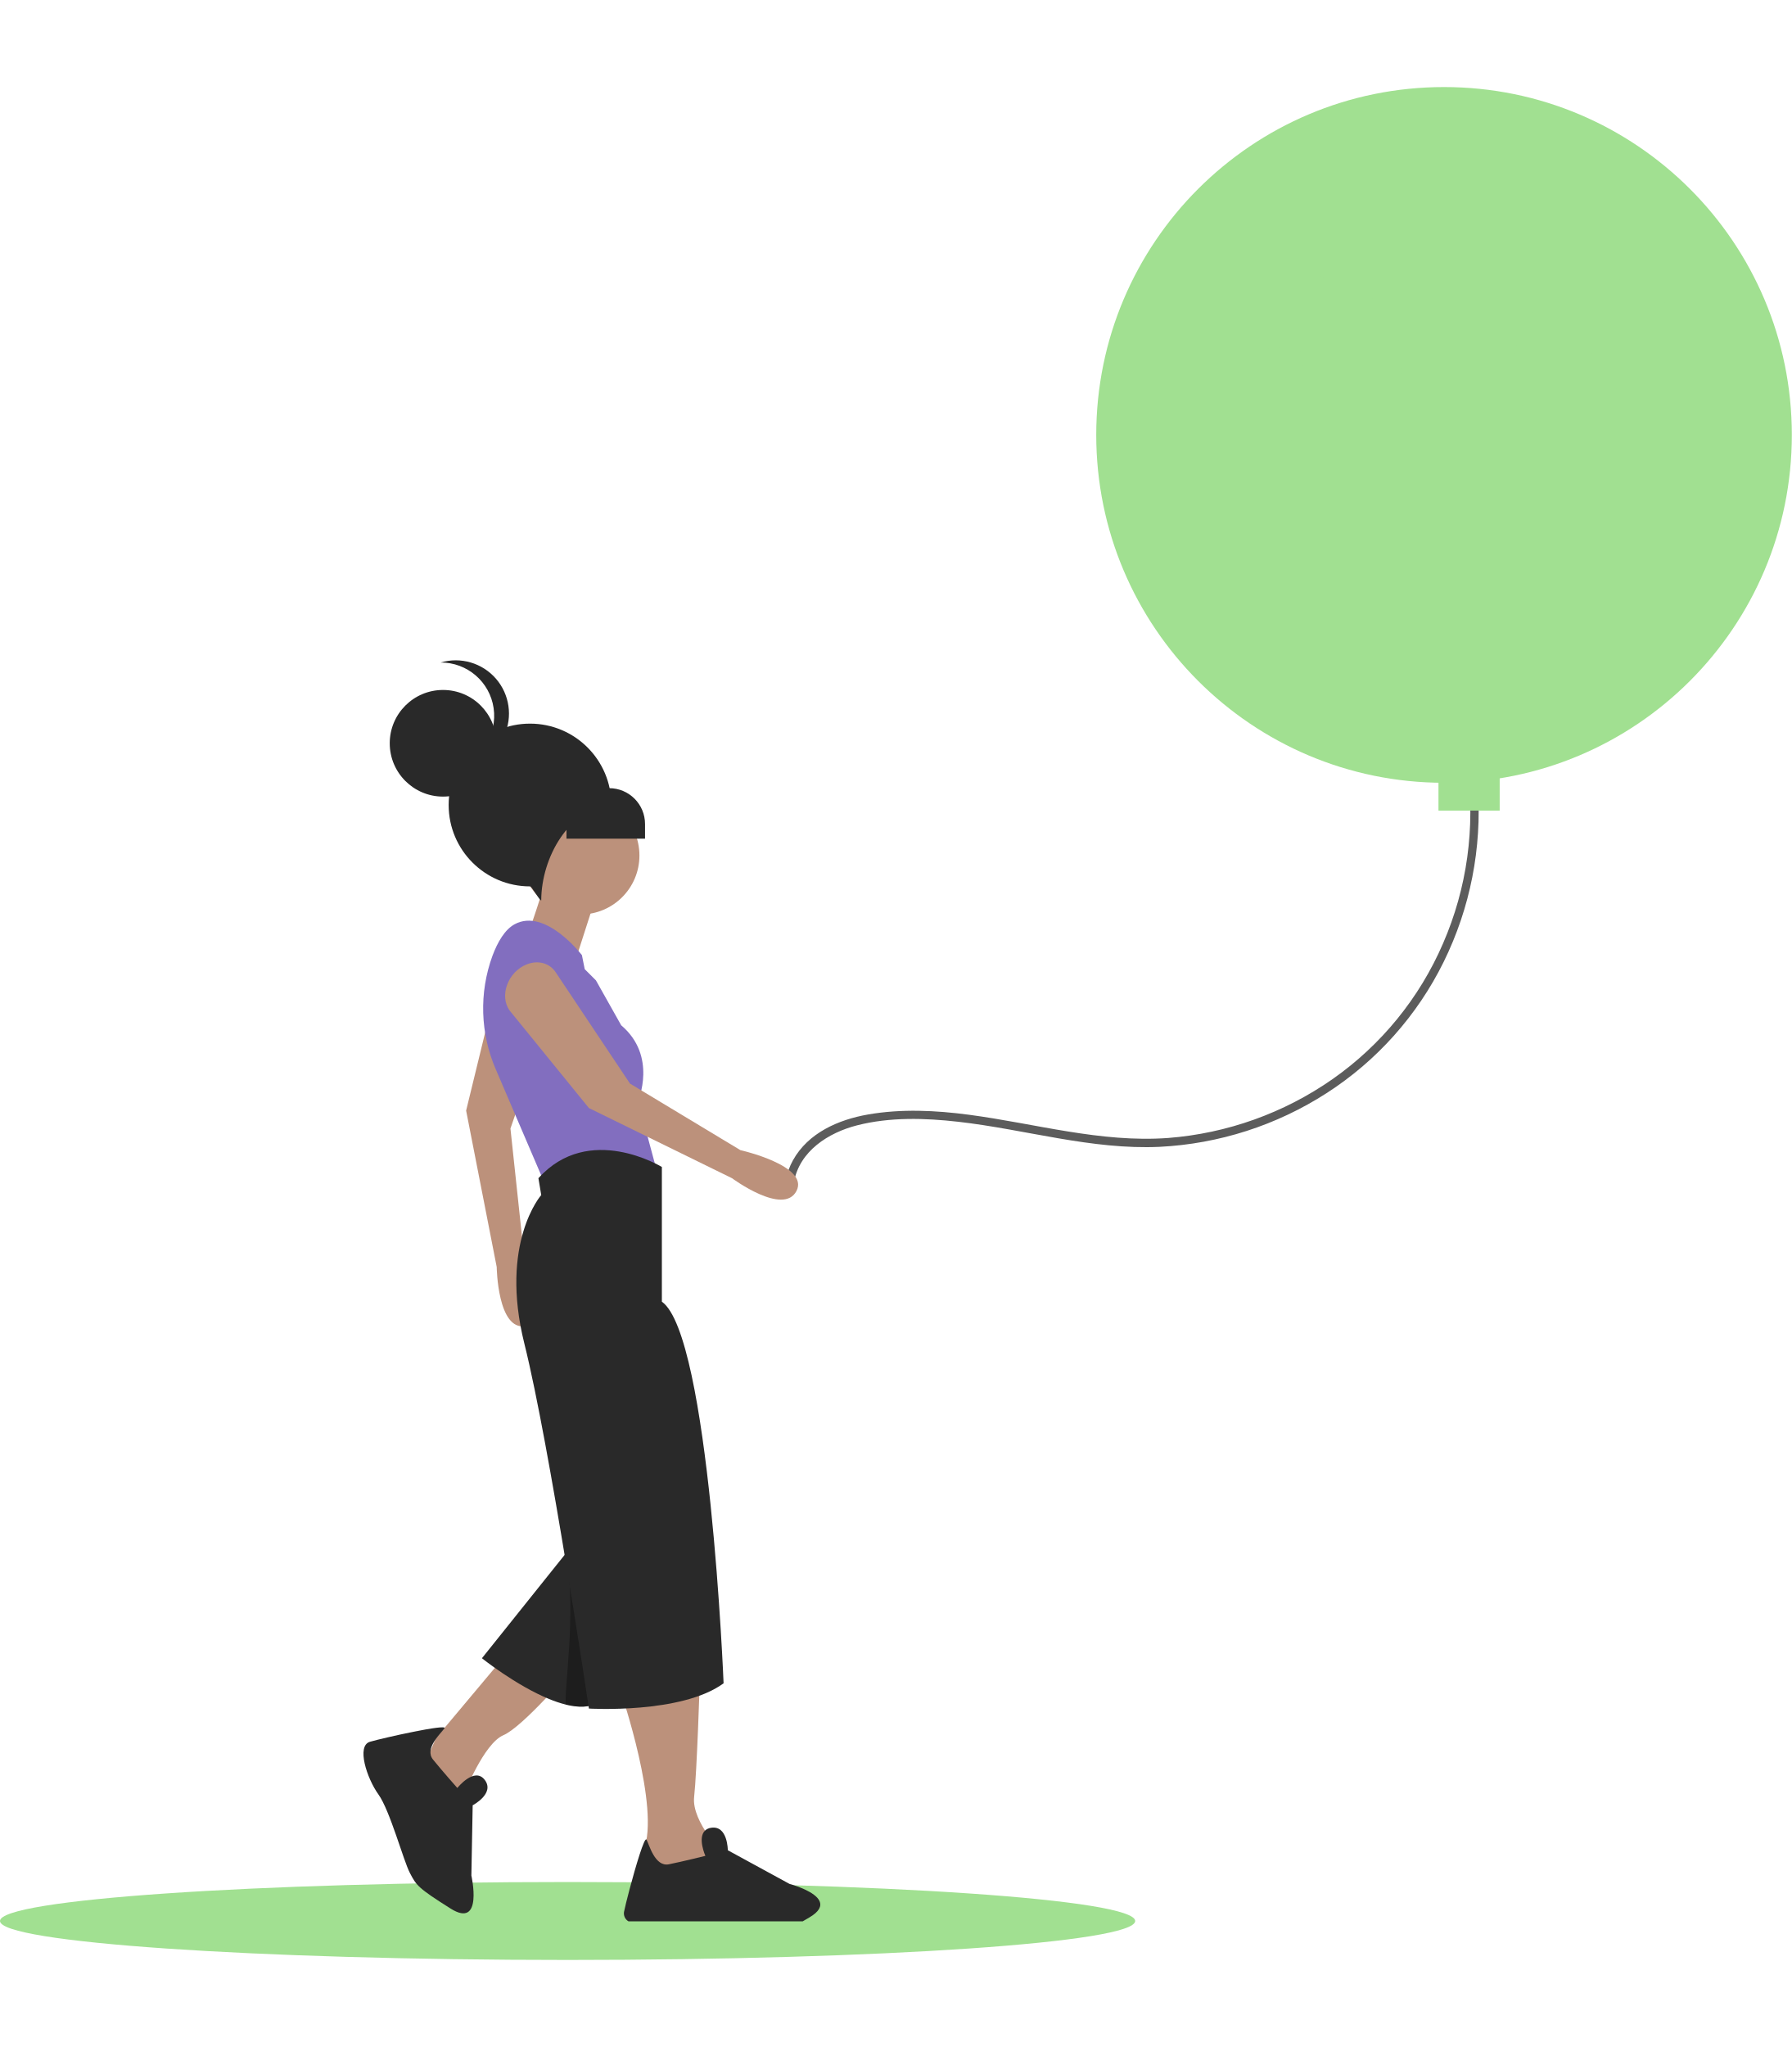
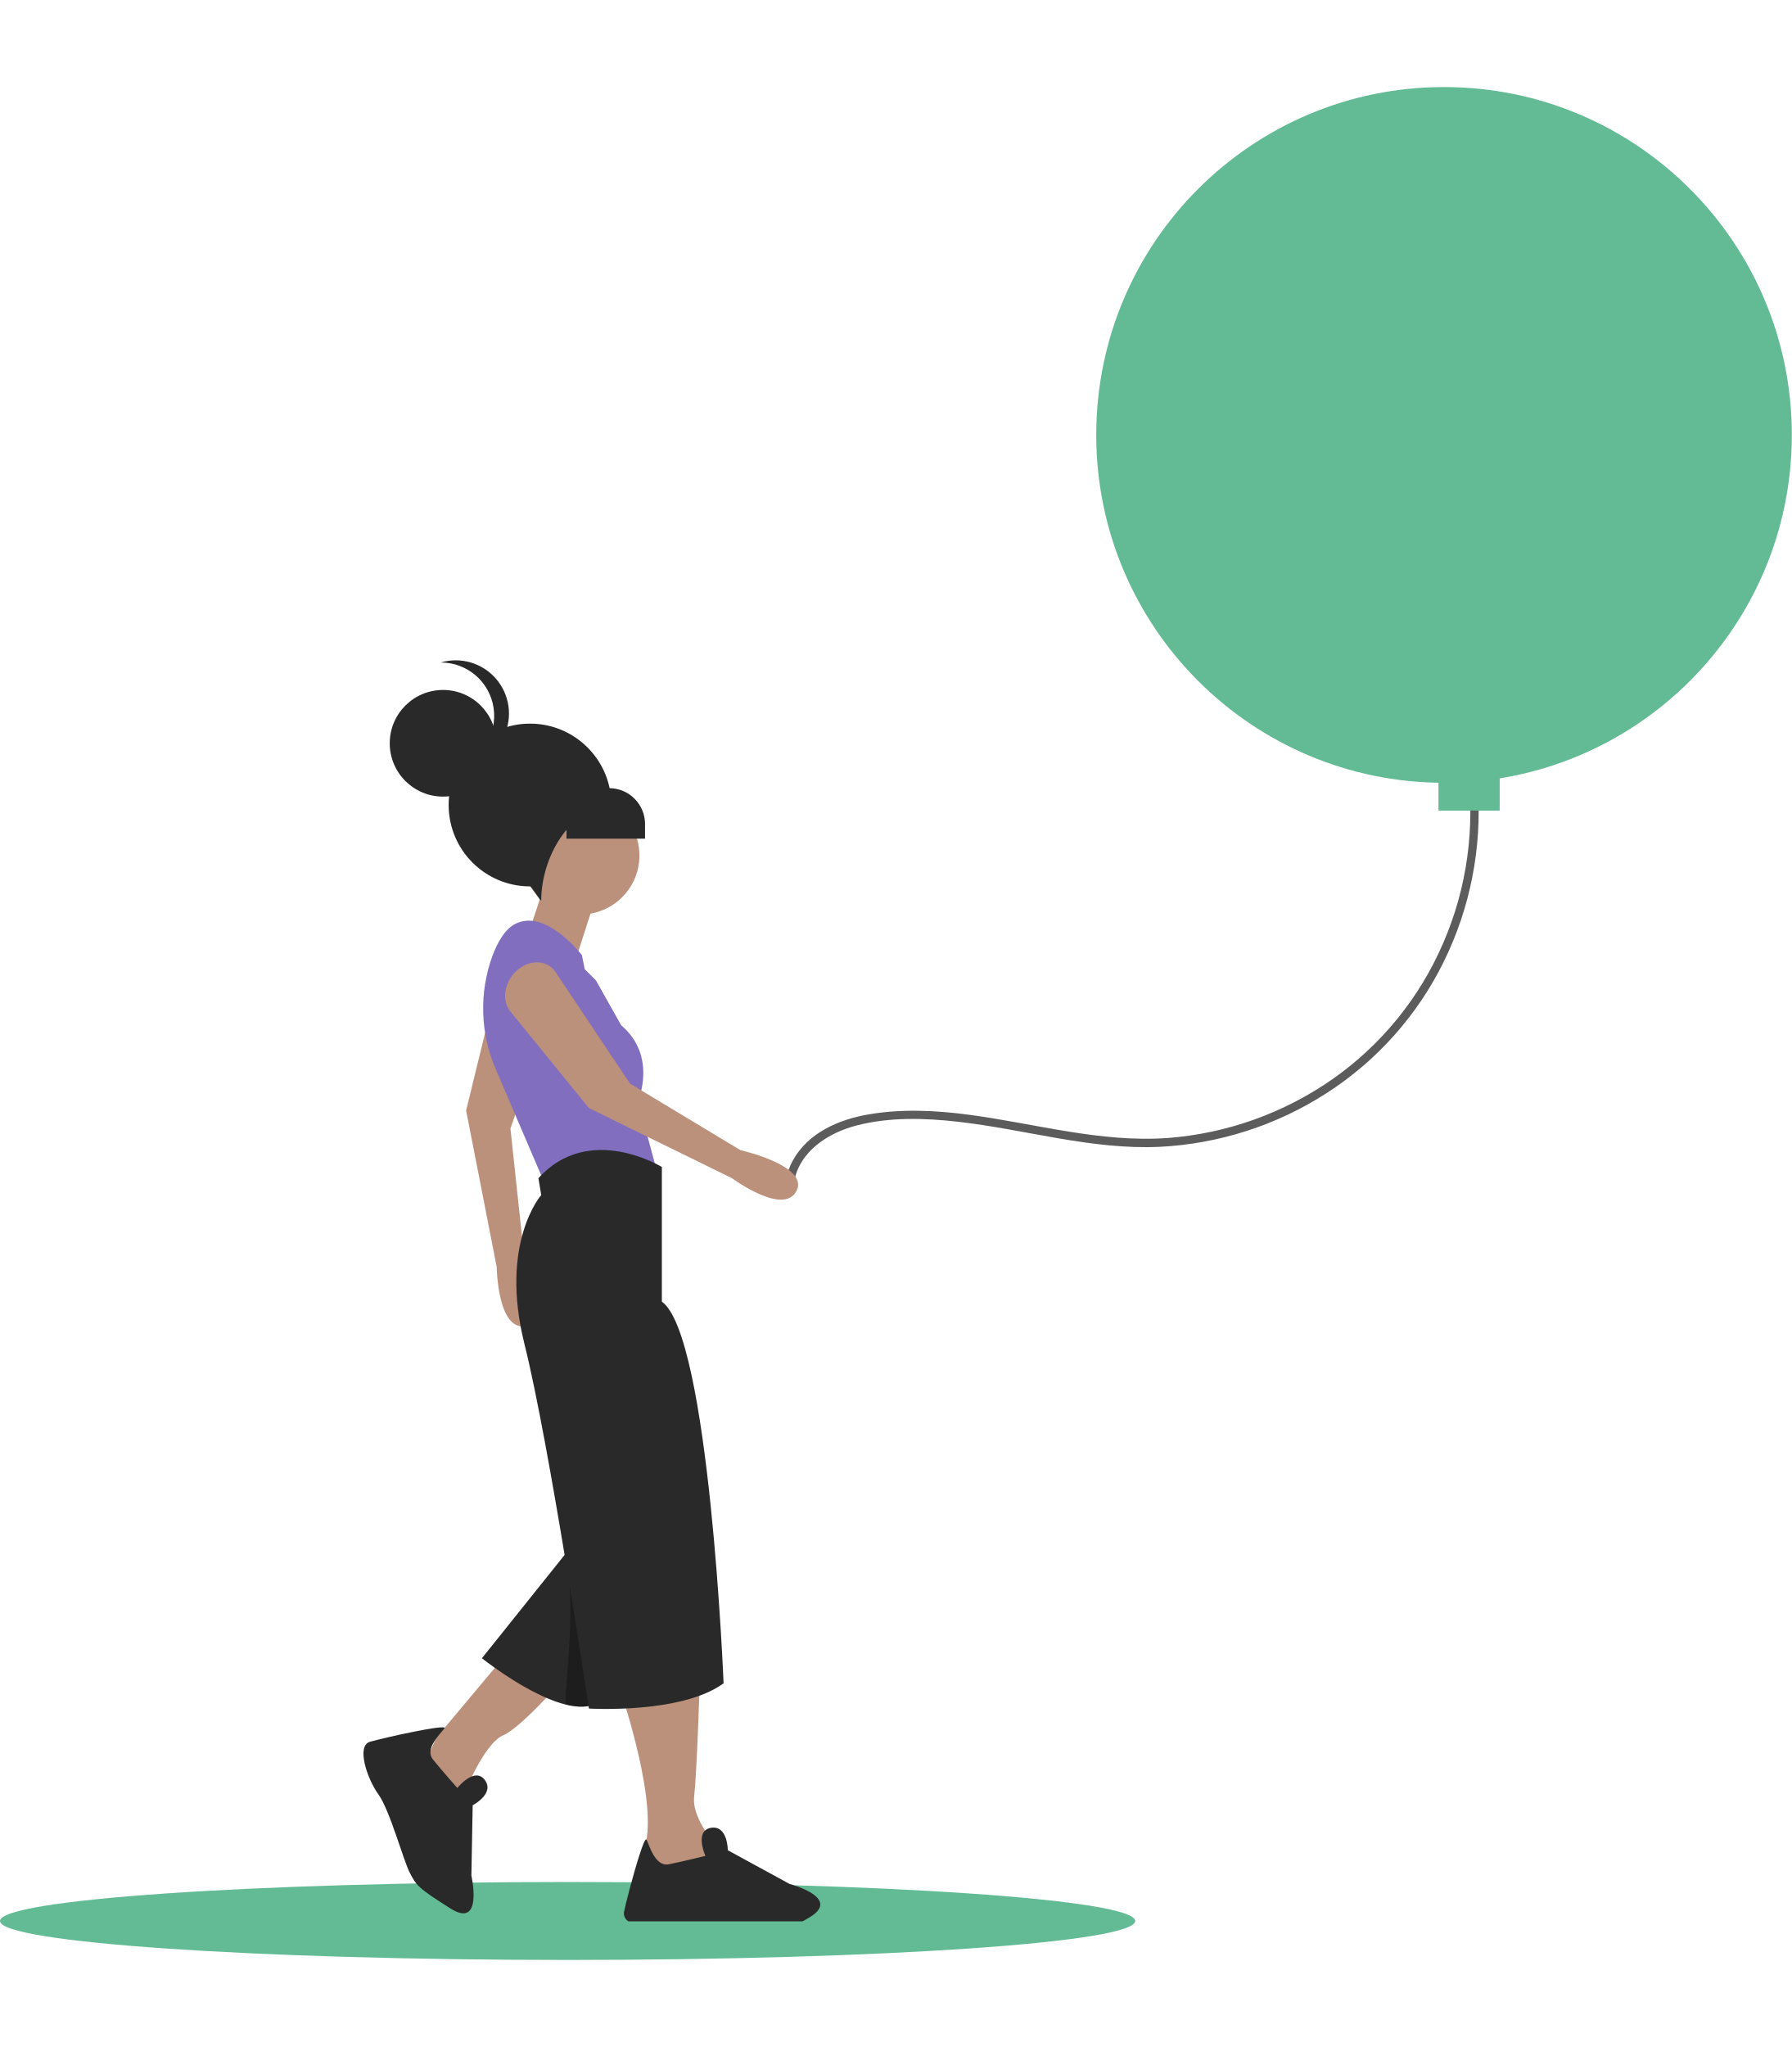
<svg xmlns="http://www.w3.org/2000/svg" data-name="Layer 1" width="613.353" height="700.561" viewBox="0 0 644 673">
-   <ellipse cx="204" cy="659" rx="204" ry="14" fill="#A1E091" />
+   <ellipse cx="204" cy="659" rx="204" ry="14" fill="#63BB95" />
  <path d="M563.329,507.093c2.002-11.244,12.366-17.851,22.7-20.496,11.795-3.018,24.368-2.647,36.371-1.285,24.172,2.742,47.907,10.15,72.437,9.002a122.02,122.02,0,0,0,59.952-19.292,118.068,118.068,0,0,0,42.089-47.18,122.145,122.145,0,0,0,12.27-62.508c-.201-2.68-.505-5.348-.882-8.008-.269-1.904-3.16-1.094-2.893.798a118.187,118.187,0,0,1-8.722,63.084,115.317,115.317,0,0,1-39.737,48.788,119.323,119.323,0,0,1-59.096,21.14c-24.217,1.768-47.747-5.192-71.545-8.345-12.019-1.592-24.278-2.186-36.278-.098-10.63,1.849-21.535,6.603-26.992,16.451a23.168,23.168,0,0,0-2.566,7.153c-.336,1.888,2.554,2.698,2.893.798Z" transform="translate(-278 -113.5)" fill="#5C5C5C" />
-   <circle cx="519" cy="125" r="125" fill="#A1E091" />
-   <circle cx="472" cy="100" r="32" fill="#A1E091" />
-   <path d="M760.026,277.5A19.024,19.024,0,0,0,779,295.5h52a19.024,19.024,0,0,0,18.974-18Z" transform="translate(-278 -113.5)" fill="#A1E091" />
-   <circle cx="460" cy="110.5" r="17" fill="#A1E091" />
-   <circle cx="466" cy="103.5" r="4" fill="#A1E091" />
-   <circle cx="576" cy="100.5" r="32" fill="#A1E091" />
-   <circle cx="564" cy="110.5" r="17" fill="#A1E091" />
-   <circle cx="570" cy="103.5" r="4" fill="#A1E091" />
-   <circle cx="521" cy="136" r="12" fill="#A1E091" />
-   <rect x="517" y="243" width="22" height="17" fill="#A1E091" />
+   <circle cx="519" cy="125" r="125" fill="#63BB95" />
+   <circle cx="472" cy="100" r="32" fill="#63BB95" />
+   <path d="M760.026,277.5A19.024,19.024,0,0,0,779,295.5h52a19.024,19.024,0,0,0,18.974-18Z" transform="translate(-278 -113.5)" fill="#63BB95" />
+   <circle cx="460" cy="110.5" r="17" fill="#63BB95" />
+   <circle cx="466" cy="103.5" r="4" fill="#63BB95" />
+   <circle cx="576" cy="100.5" r="32" fill="#63BB95" />
+   <circle cx="564" cy="110.5" r="17" fill="#63BB95" />
+   <circle cx="570" cy="103.5" r="4" fill="#63BB95" />
+   <circle cx="521" cy="136" r="12" fill="#63BB95" />
+   <rect x="517" y="243" width="22" height="17" fill="#63BB95" />
  <path d="M501.262,690.619s14.116,41.341,8.066,56.465l18.15,16.133,11.091-14.116s-12.1-12.1-11.091-21.175,2.017-41.341,2.017-41.341Z" transform="translate(-278 -113.5)" fill="#BC917B" />
  <path d="M568.813,771.279c-.824.482-1.611.938-2.333,1.357H503.895a3.303,3.303,0,0,1-1.623-3.373c.292-1.496,1.04-4.54,1.966-8.04,2.194-8.281,5.415-19.124,6.113-17.97a.012.012,0,0,1,.013.013c.977,1.801,2.993,9.866,8.04,8.864,5.047-1.015,13.113-3.031,13.113-3.031s-2.879-6.468-.127-9.08a3.857,3.857,0,0,1,2.143-1.002c6.049-1.002,6.049,8.066,6.049,8.066L561.762,759.18a36.842,36.842,0,0,1,5.58,2.042C571.844,763.327,576.295,766.929,568.813,771.279Z" transform="translate(-278 -113.5)" fill="#292929" />
  <path d="M460.929,675.494l-26.216,31.258-7.058,16.133,9.075,7.058,8.066-3.025s7.058-18.15,14.116-21.175,24.199-23.191,24.199-23.191Z" transform="translate(-278 -113.5)" fill="#BC917B" />
  <path d="M515.882,651.507,502.512,676.291l-9.579,17.746c-3.065,1.825-7.149,1.795-11.545.716a44.217,44.217,0,0,1-6.01-2.007c-11.999-4.91-24.169-14.661-24.169-14.661l23.03-28.777,7.522-9.387,1.785-2.238,8.601,3.68,15.175,6.483Z" transform="translate(-278 -113.5)" fill="#292929" />
  <path d="M456.211,437.492l-10.68,43.81,10.993,56.205s.271,22.976,10.345,21.232-.483-24.916-.483-24.916l-4.928-46.085,15.755-45.53c1.276-3.688-.335-7.647-4.032-9.905l0,0C466.943,428.493,458.078,431.203,456.211,437.492Z" transform="translate(-278 -113.5)" fill="#BC917B" />
  <path d="M493.699,399.721l-9.075,28.233-17.141-9.075s7.058-20.166,7.058-23.191S493.699,399.721,493.699,399.721Z" transform="translate(-278 -113.5)" fill="#BC917B" />
  <circle cx="208.641" cy="276.138" r="21.175" fill="#BC917B" />
  <path d="M492.187,434.508l-4.033-4.033-1.008-5.042s-13.108-17.141-24.199-11.091c-3.466,1.891-6.046,6.243-7.955,11.334a55.057,55.057,0,0,0,1.266,40.953l17.78,41.487,40.332-4.033-7.058-26.216s7.058-16.133-6.05-27.224Z" transform="translate(-278 -113.5)" fill="#826EBF" />
  <path d="M515.882,651.507,502.512,676.291l-9.579,17.746c-3.065,1.825-7.149,1.795-11.545.716-.766-5.102,3.811-32.064.212-54.045l.161-.787,1.785-2.238,8.601,3.68,15.175,6.483Z" transform="translate(-278 -113.5)" opacity="0.3" />
  <path d="M515.882,501.561s-26.216-16.133-44.366,4.033l1.008,6.05s-15.125,17.141-6.05,53.441,23.191,131.081,23.191,131.081,33.274,2.017,48.399-9.075c0,0-5.042-125.031-22.183-137.13Z" transform="translate(-278 -113.5)" fill="#292929" />
  <path d="M461.216,445.401l28.45,34.985L541.09,505.594s18.469,13.669,23.168,4.589-20.143-14.672-20.143-14.672L504.42,471.586l-26.754-40.068c-2.167-3.246-6.296-4.354-10.328-2.773h0C460.532,431.412,457.334,440.114,461.216,445.401Z" transform="translate(-278 -113.5)" fill="#BC917B" />
  <path d="M442.367,724.703s6.181-7.773,9.873-2.875-4.354,9.095-4.354,9.095l-.468,25.264s4.391,19.317-7.463,11.854-12.32-8.357-14.652-12.827-7.15-22.427-11.308-28.219-7.967-17.452-3.03-18.89,27.945-6.557,26.799-4.851-7.366,7.224-4.14,11.227S442.367,724.703,442.367,724.703Z" transform="translate(-278 -113.5)" fill="#292929" />
  <path d="M497.731,371.565c0-.026.002-.051.002-.077a29.241,29.241,0,1,0-29.241,29.241c.679,0,3.366,5.087,4.033,5.042C472.565,390.336,482.549,372.602,497.731,371.565Z" transform="translate(-278 -113.5)" fill="#292929" />
  <circle cx="159.234" cy="235.806" r="19.158" fill="#292929" />
  <path d="M436.355,320.285a19.131,19.131,0,0,1,5.466,37.501,19.144,19.144,0,1,0-5.466-37.501Z" transform="translate(-278 -113.5)" fill="#292929" />
  <path d="M203.6,251.939H218.948a12.884,12.884,0,0,1,12.884,12.884v5.265a0,0,0,0,1,0,0H203.6a0,0,0,0,1,0,0V251.939A0,0,0,0,1,203.6,251.939Z" fill="#292929" />
</svg>
